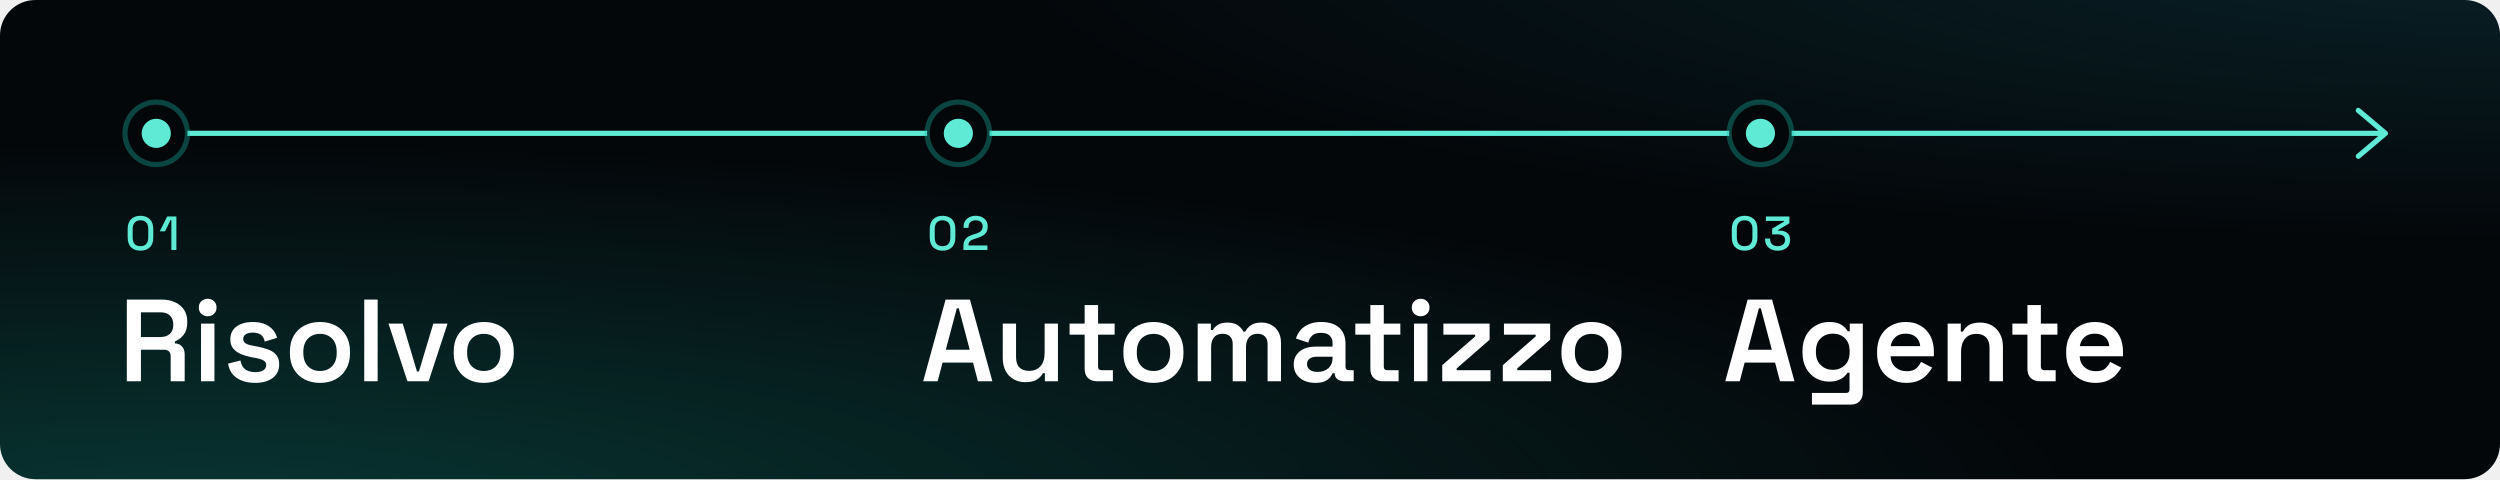
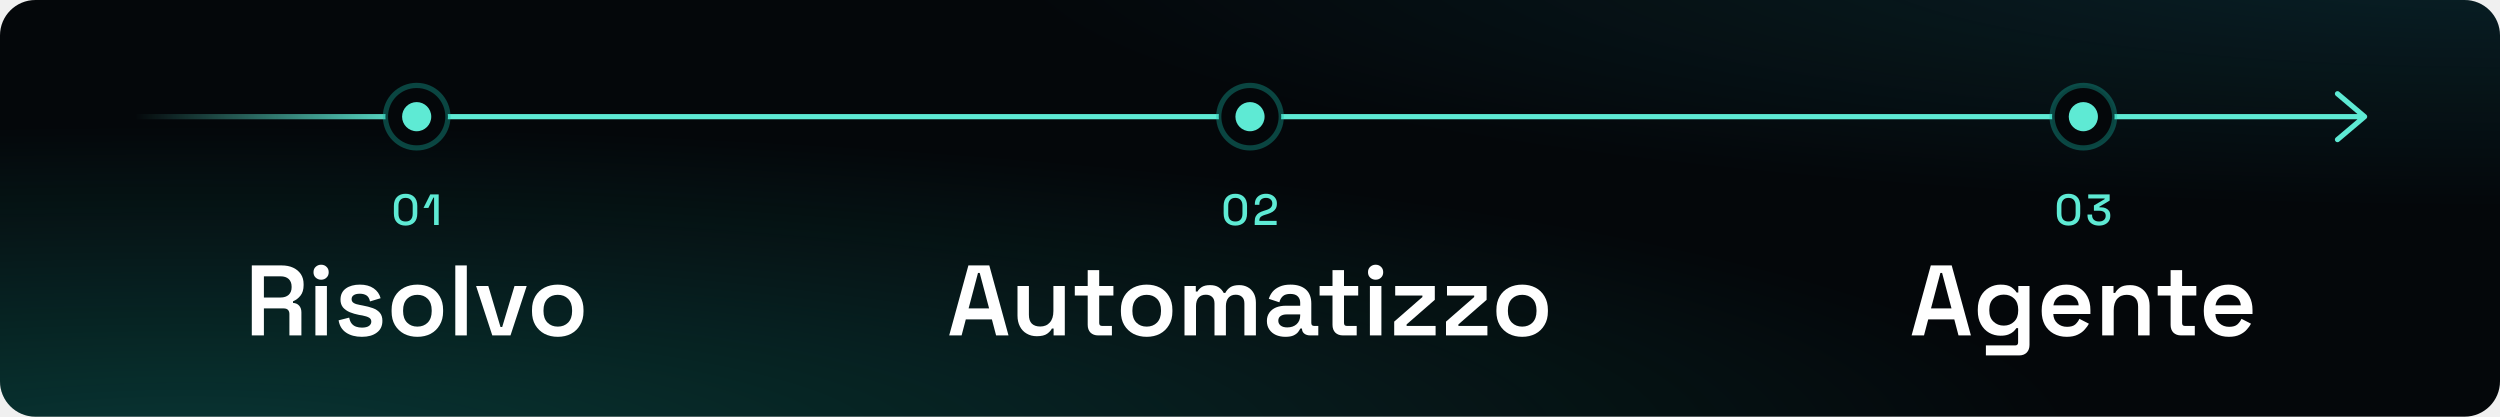
- <svg xmlns="http://www.w3.org/2000/svg" xmlns:xlink="http://www.w3.org/1999/xlink" width="2400" height="460" viewBox="0 0 2400 460">
+ <svg xmlns="http://www.w3.org/2000/svg" xmlns:xlink="http://www.w3.org/1999/xlink" width="2400" height="400" viewBox="0 0 2400 400">
  <defs>
    <radialGradient id="g1" cx=".08" cy="1.05" r=".75">
      <stop offset="0" stop-color="#14b8a6" stop-opacity=".26" />
      <stop offset="1" stop-color="#14b8a6" stop-opacity="0" />
    </radialGradient>
    <radialGradient id="g2" cx="1" cy="-.1" r=".6">
      <stop offset="0" stop-color="#22d3ee" stop-opacity=".13" />
      <stop offset="1" stop-color="#22d3ee" stop-opacity="0" />
    </radialGradient>
+     <linearGradient id="ln" gradientUnits="userSpaceOnUse" x1="130" x2="400" y1="0" y2="0">
+       <stop offset="0" stop-color="#5eead4" stop-opacity="0" />
+       <stop offset="1" stop-color="#5eead4" />
+     </linearGradient>
    <path id="n0" d="M322 -14Q200 -14 128 56Q55 125 55 265V435Q55 572 128 643Q200 714 322 714Q445 714 518 643Q590 572 590 435V265Q590 125 518 56Q445 -14 322 -14ZM322 80Q405 80 445 128Q485 175 485 261V441Q485 527 442 574Q399 620 322 620Q244 620 202 572Q160 525 160 441V261Q160 173 200 126Q241 80 322 80Z" />
    <path id="n1" d="M257 0V626H241L126 390H15L170 700H362V0Z" />
    <path id="a2" d="M69 0V700H368Q434 700 483 677Q532 654 560 612Q587 571 587 513V502Q587 437 556 398Q525 359 481 341V325Q520 323 542 298Q565 273 565 231V0H445V214Q445 239 432 254Q418 270 388 270H190V0ZM190 379H356Q408 379 438 406Q467 434 467 480V489Q467 536 438 564Q409 591 356 591H190Z" />
    <path id="a3" d="M73 0V494H188V0ZM130 557Q99 557 76 578Q54 598 54 632Q54 666 76 686Q99 707 130 707Q163 707 184 686Q206 666 206 632Q206 598 184 578Q163 557 130 557Z" />
    <path id="a4" d="M277 -14Q181 -14 119 28Q57 70 44 151L150 178Q157 140 175 118Q193 96 220 87Q246 78 277 78Q324 78 348 95Q371 112 371 138Q371 165 348 178Q326 191 280 200L249 205Q198 215 156 232Q114 250 88 280Q63 311 63 358Q63 430 116 469Q170 508 257 508Q340 508 394 471Q448 434 464 372L358 340Q350 382 323 400Q296 417 257 417Q217 417 196 403Q174 389 174 363Q174 337 196 324Q218 311 255 305L286 299Q341 289 386 273Q430 257 456 227Q482 197 482 146Q482 69 426 28Q371 -14 277 -14Z" />
    <path id="a5" d="M307 -14Q233 -14 174 16Q116 47 82 104Q49 160 49 239V255Q49 334 82 391Q116 448 174 478Q233 508 307 508Q381 508 439 478Q497 448 530 391Q564 334 564 255V239Q564 160 530 104Q497 47 439 16Q381 -14 307 -14ZM307 88Q370 88 410 128Q450 169 450 242V252Q450 325 410 366Q370 406 307 406Q244 406 204 366Q164 325 164 252V242Q164 169 204 128Q244 88 307 88Z" />
    <path id="a6" d="M73 0V700H188V0Z" />
    <path id="a7" d="M182 0 20 494H142L264 84H281L404 494H526L364 0Z" />
    <path id="n8" d="M48 0V79Q48 152 73 199Q98 246 144 276Q191 305 257 325L318 344Q359 357 388 376Q418 395 434 424Q450 452 450 490V494Q450 553 410 586Q370 620 305 620Q238 620 196 584Q155 548 155 478V462H51V477Q51 553 84 606Q117 658 175 686Q233 714 305 714Q377 714 434 687Q490 660 522 611Q555 562 555 496V487Q555 419 528 374Q501 329 454 300Q406 271 344 251L285 233Q238 219 210 202Q181 186 168 163Q154 140 154 104V94H549V0Z" />
    <path id="a9" d="M20 0 212 700H421L613 0H489L447 160H186L144 0ZM214 270H419L325 625H308Z" />
    <path id="a10" d="M262 -8Q205 -8 161 18Q117 43 93 90Q69 136 69 198V494H183V207Q183 147 212 118Q242 89 296 89Q357 89 392 129Q428 169 428 244V494H542V0H430V69H413Q400 42 366 17Q331 -8 262 -8Z" />
    <path id="a11" d="M261 0Q213 0 184 28Q156 57 156 106V399H27V494H156V653H271V494H413V399H271V125Q271 95 299 95H398V0Z" />
    <path id="a12" d="M73 0V494H186V439H203Q216 464 246 484Q277 503 328 503Q382 503 415 481Q448 459 465 425H481Q498 459 530 481Q562 503 621 503Q667 503 704 483Q742 463 764 424Q787 385 787 327V0H672V319Q672 362 649 384Q626 407 585 407Q540 407 514 378Q487 348 487 293V0H373V319Q373 362 350 384Q327 407 286 407Q240 407 214 378Q188 348 188 293V0Z" />
    <path id="a13" d="M226 -14Q174 -14 132 4Q90 23 66 58Q41 93 41 144Q41 194 66 228Q90 262 133 280Q176 297 231 297H374V327Q374 366 350 390Q326 415 275 415Q225 415 200 392Q174 368 166 331L60 366Q72 405 98 437Q125 469 169 488Q213 508 277 508Q374 508 430 460Q485 411 485 319V125Q485 95 513 95H555V0H474Q438 0 415 18Q392 36 392 67V69H375Q369 55 354 35Q339 15 308 0Q278 -14 226 -14ZM245 80Q302 80 338 112Q374 145 374 200V210H238Q201 210 178 194Q155 178 155 147Q155 117 179 98Q203 80 245 80Z" />
    <path id="a14" d="M54 0V138L336 384V399H64V494H460V356L178 110V95H468V0Z" />
    <path id="n15" d="M304 -14Q227 -14 167 14Q107 42 74 95Q40 148 40 221V239H145V223Q145 157 188 118Q232 80 304 80Q376 80 416 116Q456 152 456 207V216Q456 255 437 279Q418 303 386 314Q354 326 314 326H187V447L433 592V606H57V700H547V558L312 418V404H355Q408 404 455 384Q502 364 532 323Q561 282 561 219V207Q561 140 529 90Q497 41 439 14Q381 -14 304 -14Z" />
    <path id="a16" d="M49 245V260Q49 338 80 394Q111 449 163 478Q215 508 277 508Q347 508 384 483Q420 458 437 429H454V494H566V-94Q566 -143 538 -172Q510 -200 462 -200H130V-100H423Q452 -100 452 -70V73H435Q424 56 405 38Q386 21 355 9Q324 -3 277 -3Q215 -3 163 26Q111 56 80 112Q49 167 49 245ZM309 98Q371 98 412 138Q453 177 453 248V258Q453 330 412 369Q372 408 309 408Q247 408 206 369Q164 330 164 258V248Q164 177 206 138Q247 98 309 98Z" />
    <path id="a17" d="M299 -14Q225 -14 168 18Q112 49 80 106Q49 164 49 241V253Q49 331 80 388Q111 445 167 476Q223 508 296 508Q368 508 422 476Q476 445 506 388Q536 331 536 255V214H165Q167 156 206 121Q245 86 302 86Q358 86 385 110Q412 135 426 166L521 117Q507 90 480 60Q454 29 410 8Q366 -14 299 -14ZM166 301H419Q415 350 382 379Q348 408 295 408Q240 408 207 379Q174 350 166 301Z" />
    <path id="a18" d="M73 0V494H186V425H203Q216 453 250 478Q284 503 353 503Q410 503 454 477Q498 451 522 405Q547 359 547 296V0H432V287Q432 347 402 376Q373 406 319 406Q258 406 223 366Q188 325 188 250V0Z" />
  </defs>
-   <rect width="2400" height="460" rx="34" fill="#04070a" />
-   <rect width="2400" height="460" rx="34" fill="url(#g1)" />
-   <rect width="2400" height="460" rx="34" fill="url(#g2)" />
-   <path d="M150 128H2290M2264 106L2290 128L2264 150" stroke="#5eead4" stroke-width="5" stroke-linecap="round" stroke-linejoin="round" fill="none" />
-   <circle cx="150" cy="128" r="30" fill="#04070a" stroke="#14b8a6" stroke-opacity=".35" stroke-width="5" />
-   <circle cx="150" cy="128" r="14" fill="#5eead4" />
-   <circle cx="920" cy="128" r="30" fill="#04070a" stroke="#14b8a6" stroke-opacity=".35" stroke-width="5" />
-   <circle cx="920" cy="128" r="14" fill="#5eead4" />
-   <circle cx="1690" cy="128" r="30" fill="#04070a" stroke="#14b8a6" stroke-opacity=".35" stroke-width="5" />
-   <circle cx="1690" cy="128" r="14" fill="#5eead4" />
-   <g fill="#5eead4" transform="translate(0 240) scale(0.046 -0.046)">
-     <use xlink:href="#n0" x="2609" />
-     <use xlink:href="#n1" x="3319" />
+   <rect width="2400" height="400" rx="34" fill="#04070a" />
+   <rect width="2400" height="400" rx="34" fill="url(#g1)" />
+   <rect width="2400" height="400" rx="34" fill="url(#g2)" />
+   <path d="M130 112H400" stroke="url(#ln)" stroke-width="5" fill="none" />
+   <path d="M400 112H2270M2244 90L2270 112L2244 134" stroke="#5eead4" stroke-width="5" stroke-linecap="round" stroke-linejoin="round" fill="none" />
+   <circle cx="400" cy="112" r="30" fill="#04070a" stroke="#14b8a6" stroke-opacity=".35" stroke-width="5" />
+   <circle cx="400" cy="112" r="14" fill="#5eead4" />
+   <circle cx="1200" cy="112" r="30" fill="#04070a" stroke="#14b8a6" stroke-opacity=".35" stroke-width="5" />
+   <circle cx="1200" cy="112" r="14" fill="#5eead4" />
+   <circle cx="2000" cy="112" r="30" fill="#04070a" stroke="#14b8a6" stroke-opacity=".35" stroke-width="5" />
+   <circle cx="2000" cy="112" r="14" fill="#5eead4" />
+   <g fill="#5eead4" transform="translate(0 216) scale(0.042 -0.042)">
+     <use xlink:href="#n0" x="8948" />
+     <use xlink:href="#n1" x="9665" />
  </g>
-   <g fill="#fff" transform="translate(0 366) scale(0.112 -0.112)">
-     <use xlink:href="#a2" x="1018" />
-     <use xlink:href="#a3" x="1650" />
-     <use xlink:href="#a4" x="1911" />
-     <use xlink:href="#a5" x="2436" />
-     <use xlink:href="#a6" x="3049" />
-     <use xlink:href="#a7" x="3310" />
-     <use xlink:href="#a5" x="3840" />
+   <g fill="#fff" transform="translate(0 322) scale(0.096 -0.096)">
+     <use xlink:href="#a2" x="2449" />
+     <use xlink:href="#a3" x="3081" />
+     <use xlink:href="#a4" x="3342" />
+     <use xlink:href="#a5" x="3867" />
+     <use xlink:href="#a6" x="4480" />
+     <use xlink:href="#a7" x="4741" />
+     <use xlink:href="#a5" x="5271" />
  </g>
-   <g fill="#5eead4" transform="translate(0 240) scale(0.046 -0.046)">
-     <use xlink:href="#n0" x="19348" />
-     <use xlink:href="#n8" x="20058" />
+   <g fill="#5eead4" transform="translate(0 216) scale(0.042 -0.042)">
+     <use xlink:href="#n0" x="27914" />
+     <use xlink:href="#n8" x="28631" />
  </g>
-   <g fill="#fff" transform="translate(0 366) scale(0.112 -0.112)">
-     <use xlink:href="#a9" x="7893" />
-     <use xlink:href="#a10" x="8526" />
-     <use xlink:href="#a11" x="9141" />
-     <use xlink:href="#a5" x="9580" />
-     <use xlink:href="#a12" x="10193" />
-     <use xlink:href="#a13" x="11048" />
-     <use xlink:href="#a11" x="11590" />
-     <use xlink:href="#a3" x="12047" />
-     <use xlink:href="#a14" x="12308" />
-     <use xlink:href="#a14" x="12827" />
-     <use xlink:href="#a5" x="13335" />
+   <g fill="#fff" transform="translate(0 322) scale(0.096 -0.096)">
+     <use xlink:href="#a9" x="9472" />
+     <use xlink:href="#a10" x="10106" />
+     <use xlink:href="#a11" x="10721" />
+     <use xlink:href="#a5" x="11160" />
+     <use xlink:href="#a12" x="11772" />
+     <use xlink:href="#a13" x="12628" />
+     <use xlink:href="#a11" x="13169" />
+     <use xlink:href="#a3" x="13626" />
+     <use xlink:href="#a14" x="13888" />
+     <use xlink:href="#a14" x="14406" />
+     <use xlink:href="#a5" x="14915" />
  </g>
-   <g fill="#5eead4" transform="translate(0 240) scale(0.046 -0.046)">
-     <use xlink:href="#n0" x="36087" />
-     <use xlink:href="#n15" x="36797" />
+   <g fill="#5eead4" transform="translate(0 216) scale(0.042 -0.042)">
+     <use xlink:href="#n0" x="46958" />
+     <use xlink:href="#n15" x="47674" />
  </g>
-   <g fill="#fff" transform="translate(0 366) scale(0.112 -0.112)">
-     <use xlink:href="#a9" x="14768" />
-     <use xlink:href="#a16" x="15401" />
-     <use xlink:href="#a17" x="16040" />
-     <use xlink:href="#a18" x="16621" />
-     <use xlink:href="#a11" x="17222" />
-     <use xlink:href="#a17" x="17661" />
+   <g fill="#fff" transform="translate(0 322) scale(0.096 -0.096)">
+     <use xlink:href="#a9" x="19096" />
+     <use xlink:href="#a16" x="19729" />
+     <use xlink:href="#a17" x="20368" />
+     <use xlink:href="#a18" x="20949" />
+     <use xlink:href="#a11" x="21550" />
+     <use xlink:href="#a17" x="21989" />
  </g>
</svg>
